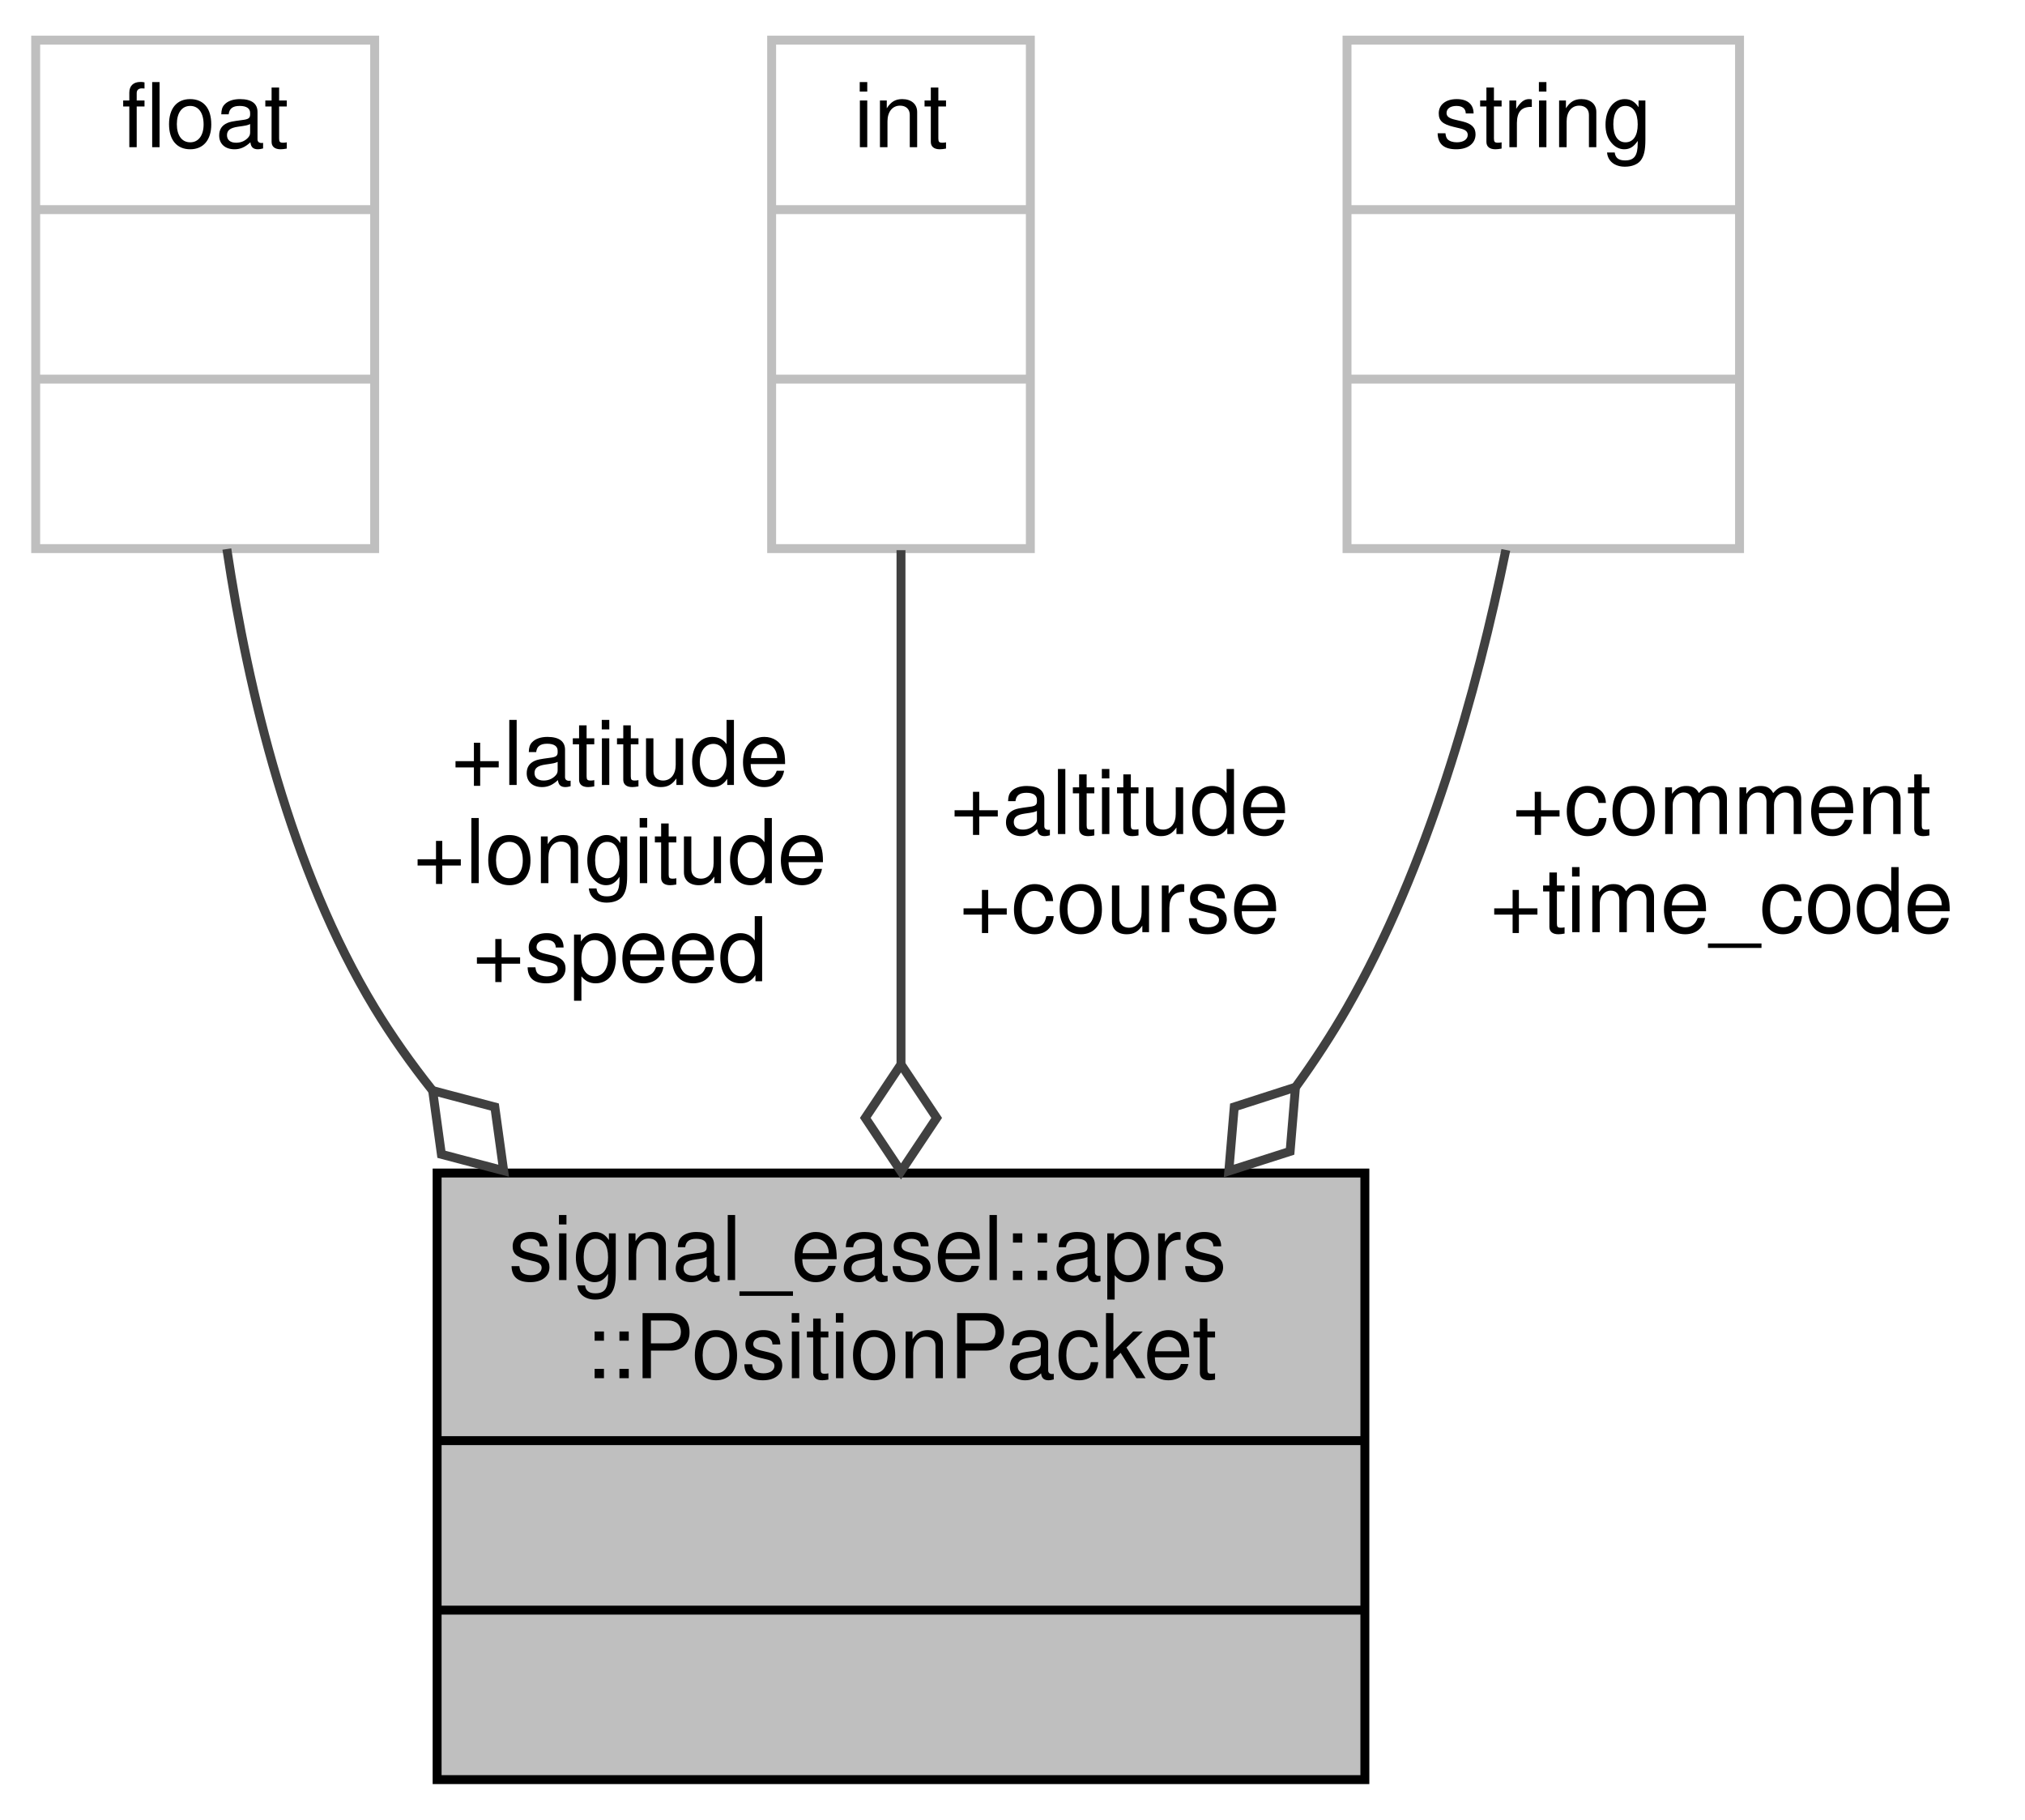
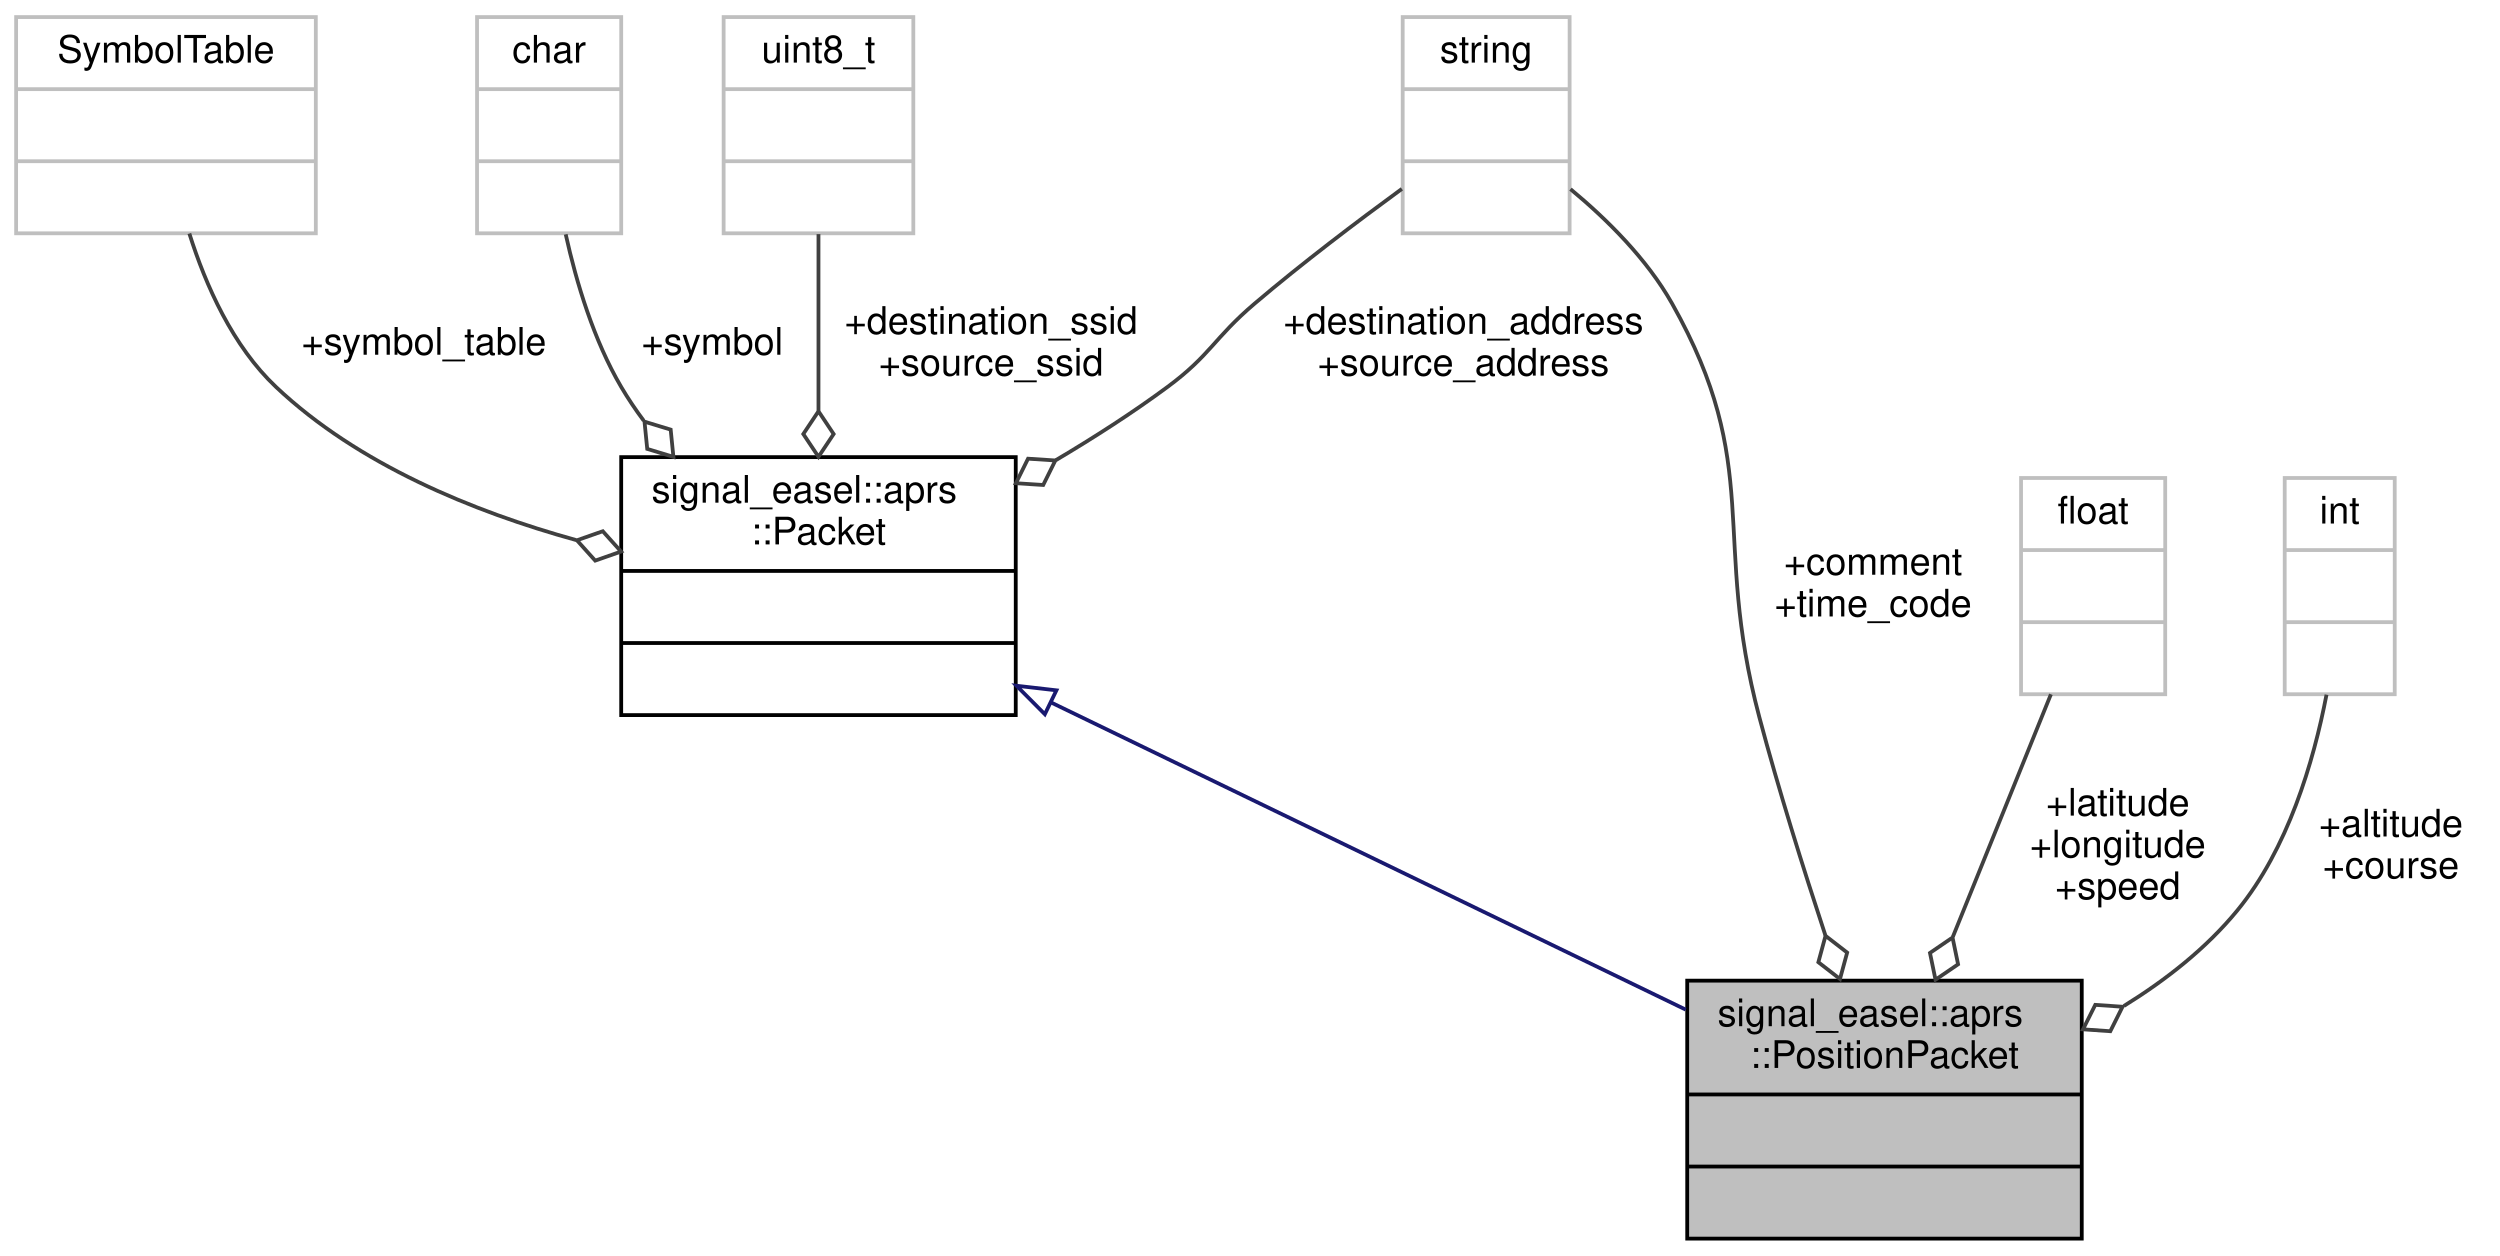
- <svg xmlns="http://www.w3.org/2000/svg" xmlns:xlink="http://www.w3.org/1999/xlink" width="227pt" height="204pt" viewBox="0.00 0.00 227.00 204.00">
-   <g id="graph0" class="graph" transform="scale(1 1) rotate(0) translate(4 200)">
+ <svg xmlns="http://www.w3.org/2000/svg" xmlns:xlink="http://www.w3.org/1999/xlink" width="659pt" height="331pt" viewBox="0.00 0.00 658.50 331.00">
+   <g id="graph0" class="graph" transform="scale(1 1) rotate(0) translate(4 327)">
    <g id="node1" class="node">
      <g id="a_node1">
        <a xlink:title=" ">
-           <polygon fill="#bfbfbf" stroke="black" points="45,-0.5 45,-68.5 149,-68.5 149,-0.5 45,-0.5" />
-           <text text-anchor="start" x="53" y="-56.5" font-family="Helvetica,sans-Serif" font-size="10.00">signal_easel::aprs</text>
-           <text text-anchor="middle" x="97" y="-45.5" font-family="Helvetica,sans-Serif" font-size="10.00">::PositionPacket</text>
-           <polyline fill="none" stroke="black" points="45,-38.5 149,-38.5 " />
-           <text text-anchor="middle" x="97" y="-26.5" font-family="Helvetica,sans-Serif" font-size="10.00"> </text>
-           <polyline fill="none" stroke="black" points="45,-19.5 149,-19.5 " />
-           <text text-anchor="middle" x="97" y="-7.5" font-family="Helvetica,sans-Serif" font-size="10.00"> </text>
+           <polygon fill="#bfbfbf" stroke="black" points="440.5,-0.5 440.5,-68.5 544.5,-68.5 544.5,-0.5 440.5,-0.5" />
+           <text text-anchor="start" x="448.5" y="-56.5" font-family="Helvetica,sans-Serif" font-size="10.00">signal_easel::aprs</text>
+           <text text-anchor="middle" x="492.5" y="-45.5" font-family="Helvetica,sans-Serif" font-size="10.00">::PositionPacket</text>
+           <polyline fill="none" stroke="black" points="440.5,-38.5 544.5,-38.5 " />
+           <text text-anchor="middle" x="492.5" y="-26.5" font-family="Helvetica,sans-Serif" font-size="10.00"> </text>
+           <polyline fill="none" stroke="black" points="440.5,-19.5 544.5,-19.5 " />
+           <text text-anchor="middle" x="492.5" y="-7.5" font-family="Helvetica,sans-Serif" font-size="10.00"> </text>
        </a>
      </g>
    </g>
    <g id="node2" class="node">
      <g id="a_node2">
-         <a xlink:title=" ">
-           <polygon fill="none" stroke="#bfbfbf" points="0,-138.5 0,-195.5 38,-195.5 38,-138.5 0,-138.5" />
-           <text text-anchor="middle" x="19" y="-183.5" font-family="Helvetica,sans-Serif" font-size="10.00">float</text>
-           <polyline fill="none" stroke="#bfbfbf" points="0,-176.5 38,-176.5 " />
-           <text text-anchor="middle" x="19" y="-164.5" font-family="Helvetica,sans-Serif" font-size="10.00"> </text>
-           <polyline fill="none" stroke="#bfbfbf" points="0,-157.5 38,-157.5 " />
-           <text text-anchor="middle" x="19" y="-145.5" font-family="Helvetica,sans-Serif" font-size="10.00"> </text>
+         <a xlink:href="structsignal__easel_1_1aprs_1_1Packet.html" target="_top" xlink:title=" ">
+           <polygon fill="none" stroke="black" points="159.5,-138.5 159.5,-206.5 263.5,-206.5 263.5,-138.5 159.5,-138.5" />
+           <text text-anchor="start" x="167.5" y="-194.5" font-family="Helvetica,sans-Serif" font-size="10.00">signal_easel::aprs</text>
+           <text text-anchor="middle" x="211.5" y="-183.5" font-family="Helvetica,sans-Serif" font-size="10.00">::Packet</text>
+           <polyline fill="none" stroke="black" points="159.5,-176.5 263.5,-176.5 " />
+           <text text-anchor="middle" x="211.5" y="-164.5" font-family="Helvetica,sans-Serif" font-size="10.00"> </text>
+           <polyline fill="none" stroke="black" points="159.5,-157.5 263.5,-157.5 " />
+           <text text-anchor="middle" x="211.5" y="-145.5" font-family="Helvetica,sans-Serif" font-size="10.00"> </text>
        </a>
      </g>
    </g>
    <g id="edge1" class="edge">
-       <path fill="none" stroke="#404040" d="M21.43,-138.45C23.82,-122.5 28.57,-102.56 38,-87 39.91,-83.85 42.08,-80.78 44.43,-77.82" />
-       <polygon fill="none" stroke="#404040" points="44.5,-77.74 45.48,-70.6 52.46,-68.76 51.47,-75.9 44.5,-77.74" />
-       <text text-anchor="middle" x="65.5" y="-112" font-family="Helvetica,sans-Serif" font-size="10.00"> +latitude</text>
-       <text text-anchor="middle" x="65.5" y="-101" font-family="Helvetica,sans-Serif" font-size="10.00">+longitude</text>
-       <text text-anchor="middle" x="65.5" y="-90" font-family="Helvetica,sans-Serif" font-size="10.00">+speed</text>
+       <path fill="none" stroke="midnightblue" d="M272.79,-141.84C322.8,-117.63 392.68,-83.81 440.11,-60.86" />
+       <polygon fill="none" stroke="midnightblue" points="271.17,-138.73 263.7,-146.24 274.22,-145.03 271.17,-138.73" />
    </g>
    <g id="node3" class="node">
      <g id="a_node3">
        <a xlink:title=" ">
-           <polygon fill="none" stroke="#bfbfbf" points="82.5,-138.5 82.5,-195.5 111.5,-195.5 111.5,-138.5 82.5,-138.5" />
-           <text text-anchor="middle" x="97" y="-183.5" font-family="Helvetica,sans-Serif" font-size="10.00">int</text>
-           <polyline fill="none" stroke="#bfbfbf" points="82.5,-176.5 111.5,-176.5 " />
-           <text text-anchor="middle" x="97" y="-164.5" font-family="Helvetica,sans-Serif" font-size="10.00"> </text>
-           <polyline fill="none" stroke="#bfbfbf" points="82.5,-157.5 111.5,-157.5 " />
-           <text text-anchor="middle" x="97" y="-145.5" font-family="Helvetica,sans-Serif" font-size="10.00"> </text>
+           <polygon fill="none" stroke="#bfbfbf" points="0,-265.5 0,-322.5 79,-322.5 79,-265.5 0,-265.5" />
+           <text text-anchor="middle" x="39.5" y="-310.5" font-family="Helvetica,sans-Serif" font-size="10.00">SymbolTable</text>
+           <polyline fill="none" stroke="#bfbfbf" points="0,-303.5 79,-303.5 " />
+           <text text-anchor="middle" x="39.5" y="-291.5" font-family="Helvetica,sans-Serif" font-size="10.00"> </text>
+           <polyline fill="none" stroke="#bfbfbf" points="0,-284.5 79,-284.5 " />
+           <text text-anchor="middle" x="39.5" y="-272.5" font-family="Helvetica,sans-Serif" font-size="10.00"> </text>
        </a>
      </g>
    </g>
    <g id="edge2" class="edge">
-       <path fill="none" stroke="#404040" d="M97,-138.32C97,-121.63 97,-99.96 97,-80.82" />
-       <polygon fill="none" stroke="#404040" points="97,-80.68 93,-74.68 97,-68.68 101,-74.68 97,-80.68" />
-       <text text-anchor="middle" x="121.5" y="-106.5" font-family="Helvetica,sans-Serif" font-size="10.00"> +altitude</text>
-       <text text-anchor="middle" x="121.5" y="-95.5" font-family="Helvetica,sans-Serif" font-size="10.00">+course</text>
+       <path fill="none" stroke="#404040" d="M45.66,-265.45C49.99,-251.7 57.11,-235.75 68.5,-225 90.14,-204.56 120.48,-192.14 147.64,-184.63" />
+       <polygon fill="none" stroke="#404040" points="147.83,-184.58 152.65,-179.22 159.46,-181.61 154.64,-186.97 147.83,-184.58" />
+       <text text-anchor="middle" x="107.5" y="-233.5" font-family="Helvetica,sans-Serif" font-size="10.00"> +symbol_table</text>
    </g>
    <g id="node4" class="node">
      <g id="a_node4">
        <a xlink:title=" ">
-           <polygon fill="none" stroke="#bfbfbf" points="147,-138.5 147,-195.5 191,-195.5 191,-138.5 147,-138.5" />
-           <text text-anchor="middle" x="169" y="-183.5" font-family="Helvetica,sans-Serif" font-size="10.00">string</text>
-           <polyline fill="none" stroke="#bfbfbf" points="147,-176.5 191,-176.5 " />
-           <text text-anchor="middle" x="169" y="-164.5" font-family="Helvetica,sans-Serif" font-size="10.00"> </text>
-           <polyline fill="none" stroke="#bfbfbf" points="147,-157.5 191,-157.5 " />
-           <text text-anchor="middle" x="169" y="-145.5" font-family="Helvetica,sans-Serif" font-size="10.00"> </text>
+           <polygon fill="none" stroke="#bfbfbf" points="121.5,-265.5 121.5,-322.5 159.5,-322.5 159.5,-265.5 121.5,-265.5" />
+           <text text-anchor="middle" x="140.5" y="-310.5" font-family="Helvetica,sans-Serif" font-size="10.00">char</text>
+           <polyline fill="none" stroke="#bfbfbf" points="121.5,-303.5 159.5,-303.5 " />
+           <text text-anchor="middle" x="140.5" y="-291.5" font-family="Helvetica,sans-Serif" font-size="10.00"> </text>
+           <polyline fill="none" stroke="#bfbfbf" points="121.5,-284.5 159.5,-284.5 " />
+           <text text-anchor="middle" x="140.5" y="-272.5" font-family="Helvetica,sans-Serif" font-size="10.00"> </text>
        </a>
      </g>
    </g>
    <g id="edge3" class="edge">
-       <path fill="none" stroke="#404040" d="M164.8,-138.35C161.57,-122.55 156.07,-102.8 147,-87 145.28,-84.01 143.36,-81.07 141.28,-78.19" />
-       <polygon fill="none" stroke="#404040" points="141.22,-78.12 134.36,-75.91 133.75,-68.73 140.62,-70.93 141.22,-78.12" />
-       <text text-anchor="middle" x="189" y="-106.5" font-family="Helvetica,sans-Serif" font-size="10.00"> +comment</text>
-       <text text-anchor="middle" x="189" y="-95.5" font-family="Helvetica,sans-Serif" font-size="10.00">+time_code</text>
+       <path fill="none" stroke="#404040" d="M144.87,-265.23C147.72,-252.37 152.3,-237.26 159.5,-225 161.28,-221.97 163.28,-218.99 165.44,-216.1" />
+       <polygon fill="none" stroke="#404040" points="165.64,-215.85 166.36,-208.67 173.26,-206.57 172.54,-213.75 165.64,-215.85" />
+       <text text-anchor="middle" x="183.5" y="-233.5" font-family="Helvetica,sans-Serif" font-size="10.00"> +symbol</text>
+     </g>
+     <g id="node5" class="node">
+       <g id="a_node5">
+         <a xlink:title=" ">
+           <polygon fill="none" stroke="#bfbfbf" points="186.5,-265.5 186.5,-322.5 236.5,-322.5 236.5,-265.5 186.5,-265.5" />
+           <text text-anchor="middle" x="211.5" y="-310.5" font-family="Helvetica,sans-Serif" font-size="10.00">uint8_t</text>
+           <polyline fill="none" stroke="#bfbfbf" points="186.5,-303.5 236.5,-303.5 " />
+           <text text-anchor="middle" x="211.5" y="-291.5" font-family="Helvetica,sans-Serif" font-size="10.00"> </text>
+           <polyline fill="none" stroke="#bfbfbf" points="186.5,-284.5 236.5,-284.5 " />
+           <text text-anchor="middle" x="211.5" y="-272.5" font-family="Helvetica,sans-Serif" font-size="10.00"> </text>
+         </a>
+       </g>
+     </g>
+     <g id="edge4" class="edge">
+       <path fill="none" stroke="#404040" d="M211.5,-265.28C211.5,-251.47 211.5,-234.4 211.5,-218.75" />
+       <polygon fill="none" stroke="#404040" points="211.5,-218.59 207.5,-212.59 211.5,-206.59 215.5,-212.59 211.5,-218.59" />
+       <text text-anchor="middle" x="257" y="-239" font-family="Helvetica,sans-Serif" font-size="10.00"> +destination_ssid</text>
+       <text text-anchor="middle" x="257" y="-228" font-family="Helvetica,sans-Serif" font-size="10.00">+source_ssid</text>
+     </g>
+     <g id="node6" class="node">
+       <g id="a_node6">
+         <a xlink:title=" ">
+           <polygon fill="none" stroke="#bfbfbf" points="365.5,-265.5 365.5,-322.5 409.5,-322.5 409.5,-265.5 365.5,-265.5" />
+           <text text-anchor="middle" x="387.5" y="-310.5" font-family="Helvetica,sans-Serif" font-size="10.00">string</text>
+           <polyline fill="none" stroke="#bfbfbf" points="365.5,-303.5 409.5,-303.5 " />
+           <text text-anchor="middle" x="387.5" y="-291.5" font-family="Helvetica,sans-Serif" font-size="10.00"> </text>
+           <polyline fill="none" stroke="#bfbfbf" points="365.5,-284.5 409.5,-284.5 " />
+           <text text-anchor="middle" x="387.5" y="-272.5" font-family="Helvetica,sans-Serif" font-size="10.00"> </text>
+         </a>
+       </g>
+     </g>
+     <g id="edge8" class="edge">
+       <path fill="none" stroke="#404040" d="M409.73,-277.15C419.36,-269.17 429.92,-258.69 436.5,-247 460.78,-203.85 446.79,-185.85 459.5,-138 464.56,-118.97 471.04,-98.25 476.92,-80.45" />
+       <polygon fill="none" stroke="#404040" points="476.96,-80.32 475.07,-73.36 480.77,-68.94 482.66,-75.9 476.96,-80.32" />
+       <text text-anchor="middle" x="489.5" y="-175.5" font-family="Helvetica,sans-Serif" font-size="10.00"> +comment</text>
+       <text text-anchor="middle" x="489.5" y="-164.5" font-family="Helvetica,sans-Serif" font-size="10.00">+time_code</text>
+     </g>
+     <g id="edge5" class="edge">
+       <path fill="none" stroke="#404040" d="M365.28,-277.21C353.5,-268.6 338.93,-257.57 326.5,-247 315.72,-237.84 314.87,-233.41 303.5,-225 294.32,-218.21 284.16,-211.68 274.04,-205.68" />
+       <polygon fill="none" stroke="#404040" points="273.94,-205.62 266.74,-206.09 263.54,-199.62 270.74,-199.16 273.94,-205.62" />
+       <text text-anchor="middle" x="381.5" y="-239" font-family="Helvetica,sans-Serif" font-size="10.00"> +destination_address</text>
+       <text text-anchor="middle" x="381.5" y="-228" font-family="Helvetica,sans-Serif" font-size="10.00">+source_address</text>
+     </g>
+     <g id="node7" class="node">
+       <g id="a_node7">
+         <a xlink:title=" ">
+           <polygon fill="none" stroke="#bfbfbf" points="528.5,-144 528.5,-201 566.5,-201 566.5,-144 528.5,-144" />
+           <text text-anchor="middle" x="547.5" y="-189" font-family="Helvetica,sans-Serif" font-size="10.00">float</text>
+           <polyline fill="none" stroke="#bfbfbf" points="528.5,-182 566.5,-182 " />
+           <text text-anchor="middle" x="547.5" y="-170" font-family="Helvetica,sans-Serif" font-size="10.00"> </text>
+           <polyline fill="none" stroke="#bfbfbf" points="528.5,-163 566.5,-163 " />
+           <text text-anchor="middle" x="547.5" y="-151" font-family="Helvetica,sans-Serif" font-size="10.00"> </text>
+         </a>
+       </g>
+     </g>
+     <g id="edge6" class="edge">
+       <path fill="none" stroke="#404040" d="M536.37,-143.98C528.95,-125.64 519.04,-101.13 510.52,-80.05" />
+       <polygon fill="none" stroke="#404040" points="510.44,-79.87 504.49,-75.81 505.95,-68.75 511.9,-72.81 510.44,-79.87" />
+       <text text-anchor="middle" x="554" y="-112" font-family="Helvetica,sans-Serif" font-size="10.00"> +latitude</text>
+       <text text-anchor="middle" x="554" y="-101" font-family="Helvetica,sans-Serif" font-size="10.00">+longitude</text>
+       <text text-anchor="middle" x="554" y="-90" font-family="Helvetica,sans-Serif" font-size="10.00">+speed</text>
+     </g>
+     <g id="node8" class="node">
+       <g id="a_node8">
+         <a xlink:title=" ">
+           <polygon fill="none" stroke="#bfbfbf" points="598,-144 598,-201 627,-201 627,-144 598,-144" />
+           <text text-anchor="middle" x="612.5" y="-189" font-family="Helvetica,sans-Serif" font-size="10.00">int</text>
+           <polyline fill="none" stroke="#bfbfbf" points="598,-182 627,-182 " />
+           <text text-anchor="middle" x="612.5" y="-170" font-family="Helvetica,sans-Serif" font-size="10.00"> </text>
+           <polyline fill="none" stroke="#bfbfbf" points="598,-163 627,-163 " />
+           <text text-anchor="middle" x="612.5" y="-151" font-family="Helvetica,sans-Serif" font-size="10.00"> </text>
+         </a>
+       </g>
+     </g>
+     <g id="edge7" class="edge">
+       <path fill="none" stroke="#404040" d="M609.02,-143.88C605.58,-126.03 598.79,-103.19 585.5,-87 577.34,-77.05 566.72,-68.7 555.6,-61.82" />
+       <polygon fill="none" stroke="#404040" points="555.25,-61.62 548.06,-62.12 544.84,-55.67 552.03,-55.17 555.25,-61.62" />
+       <text text-anchor="middle" x="626" y="-106.5" font-family="Helvetica,sans-Serif" font-size="10.00"> +altitude</text>
+       <text text-anchor="middle" x="626" y="-95.5" font-family="Helvetica,sans-Serif" font-size="10.00">+course</text>
    </g>
  </g>
</svg>
